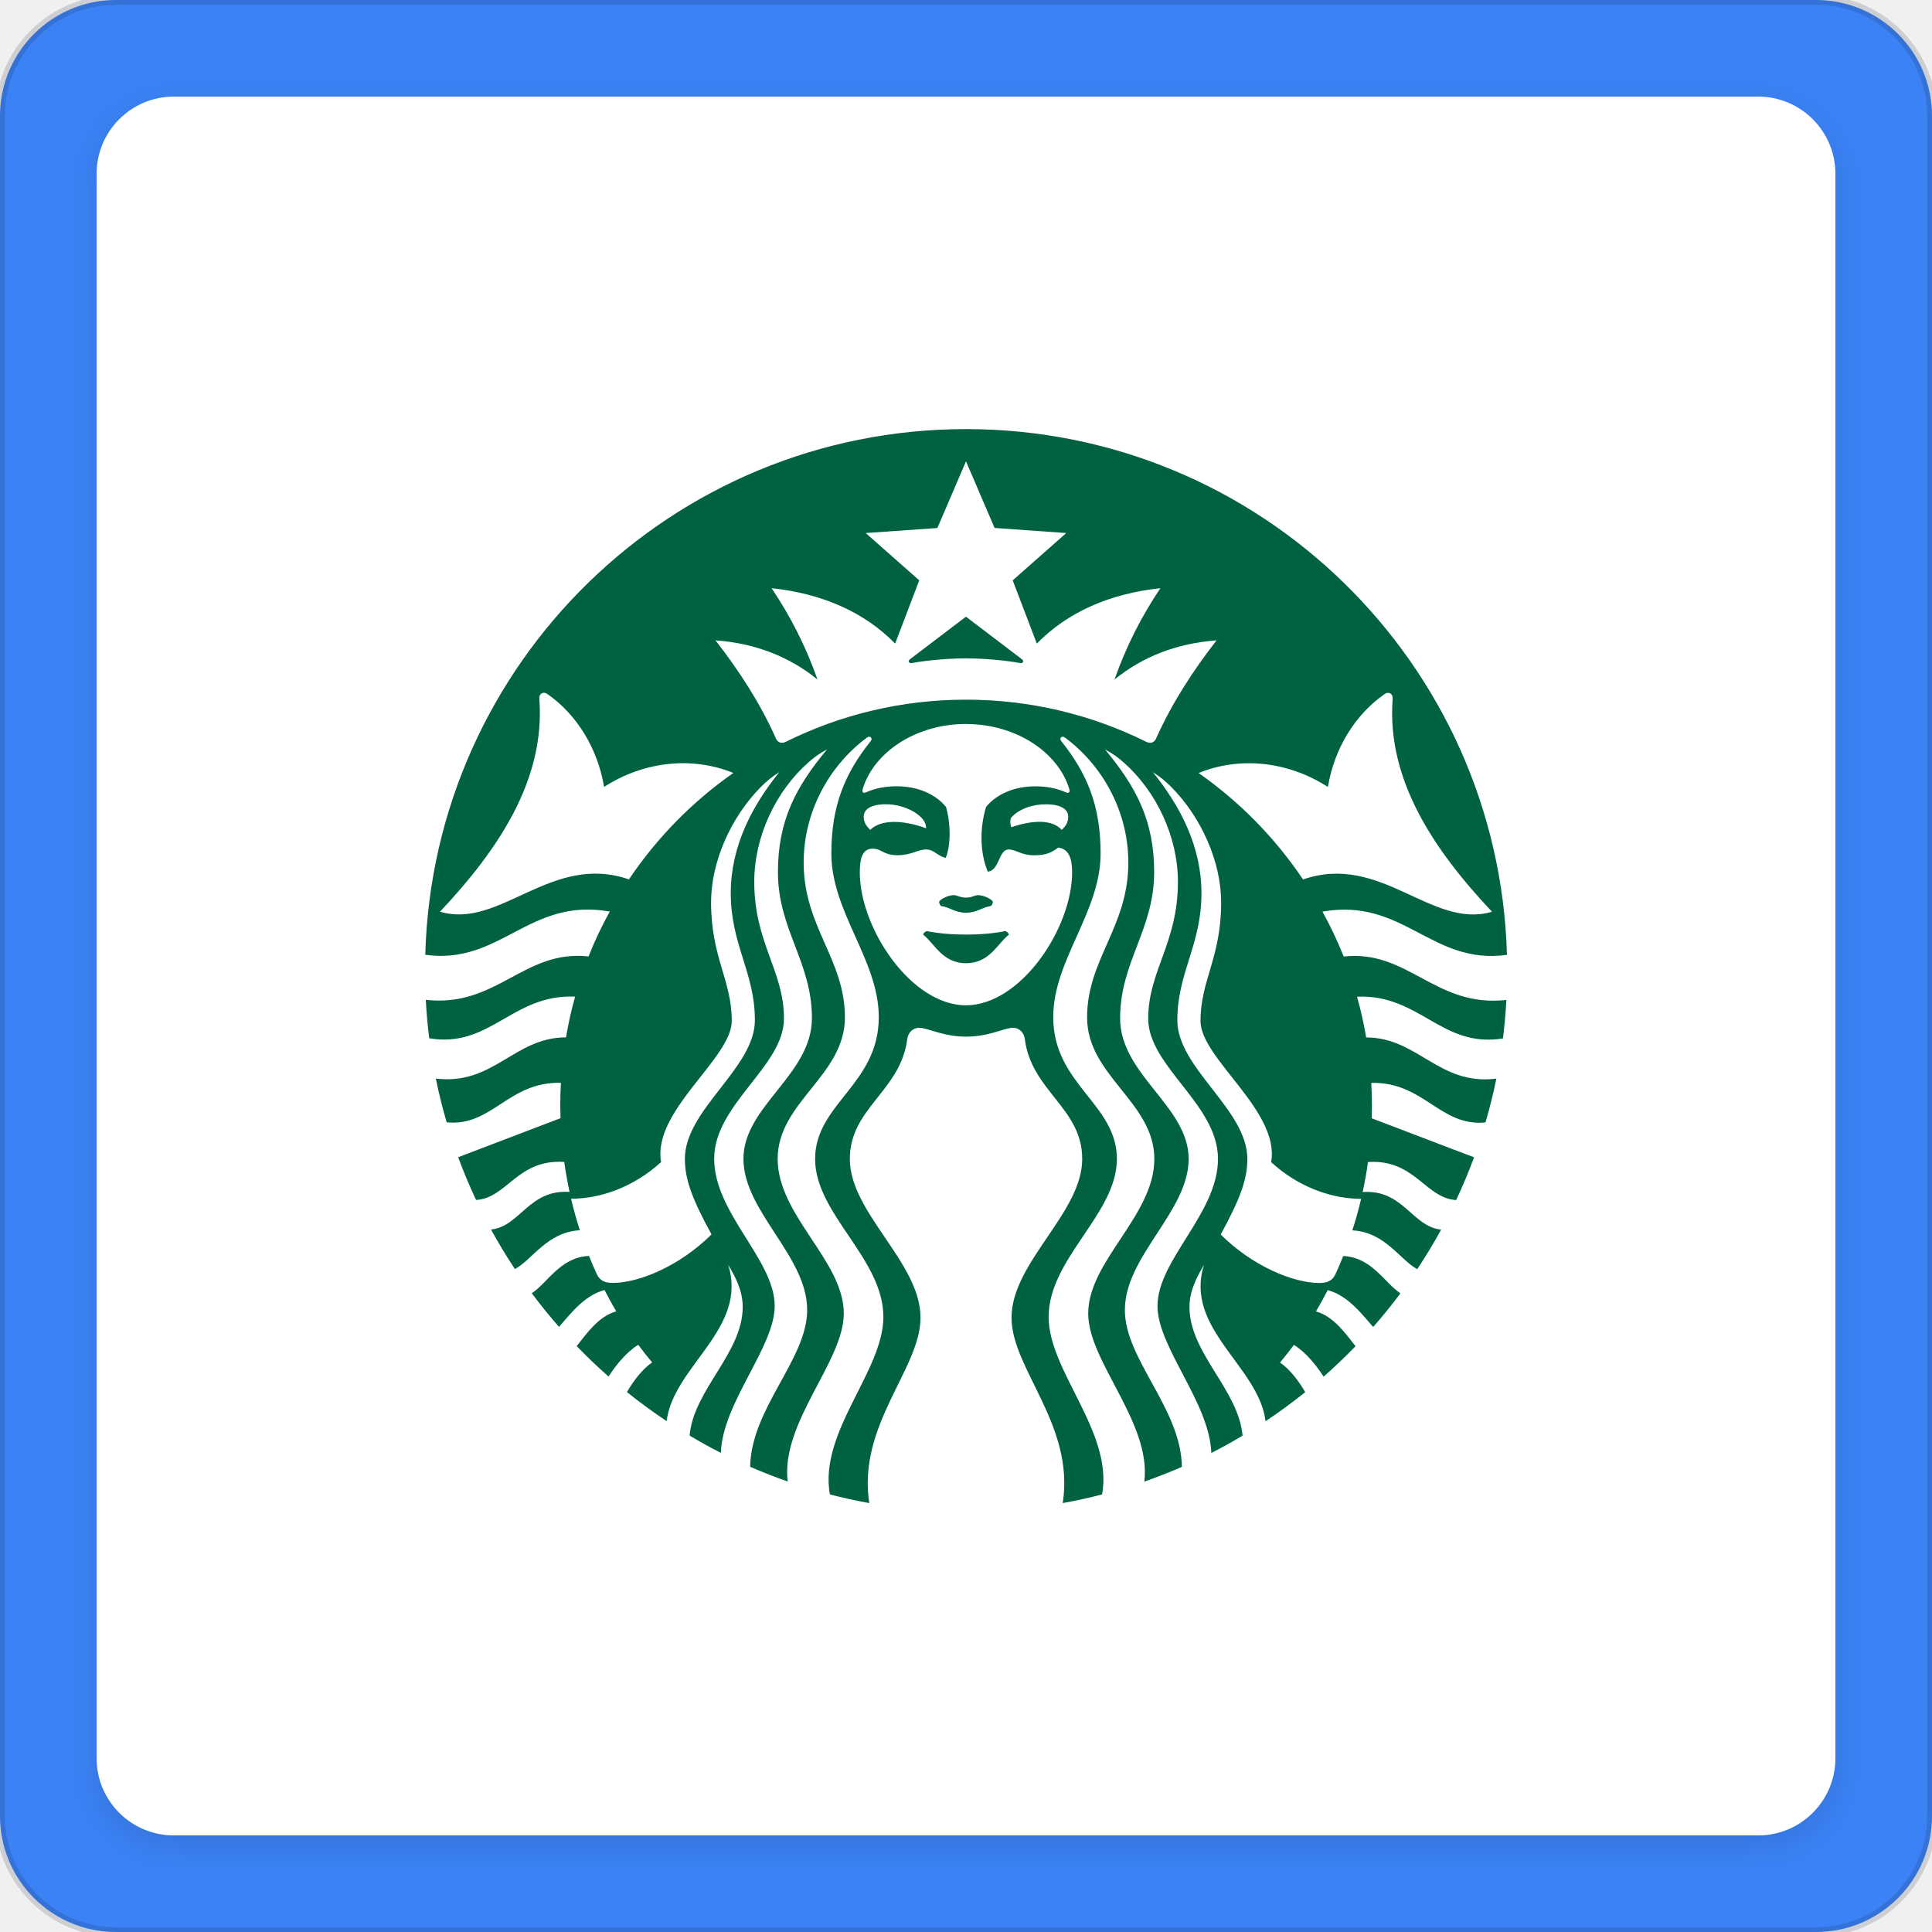
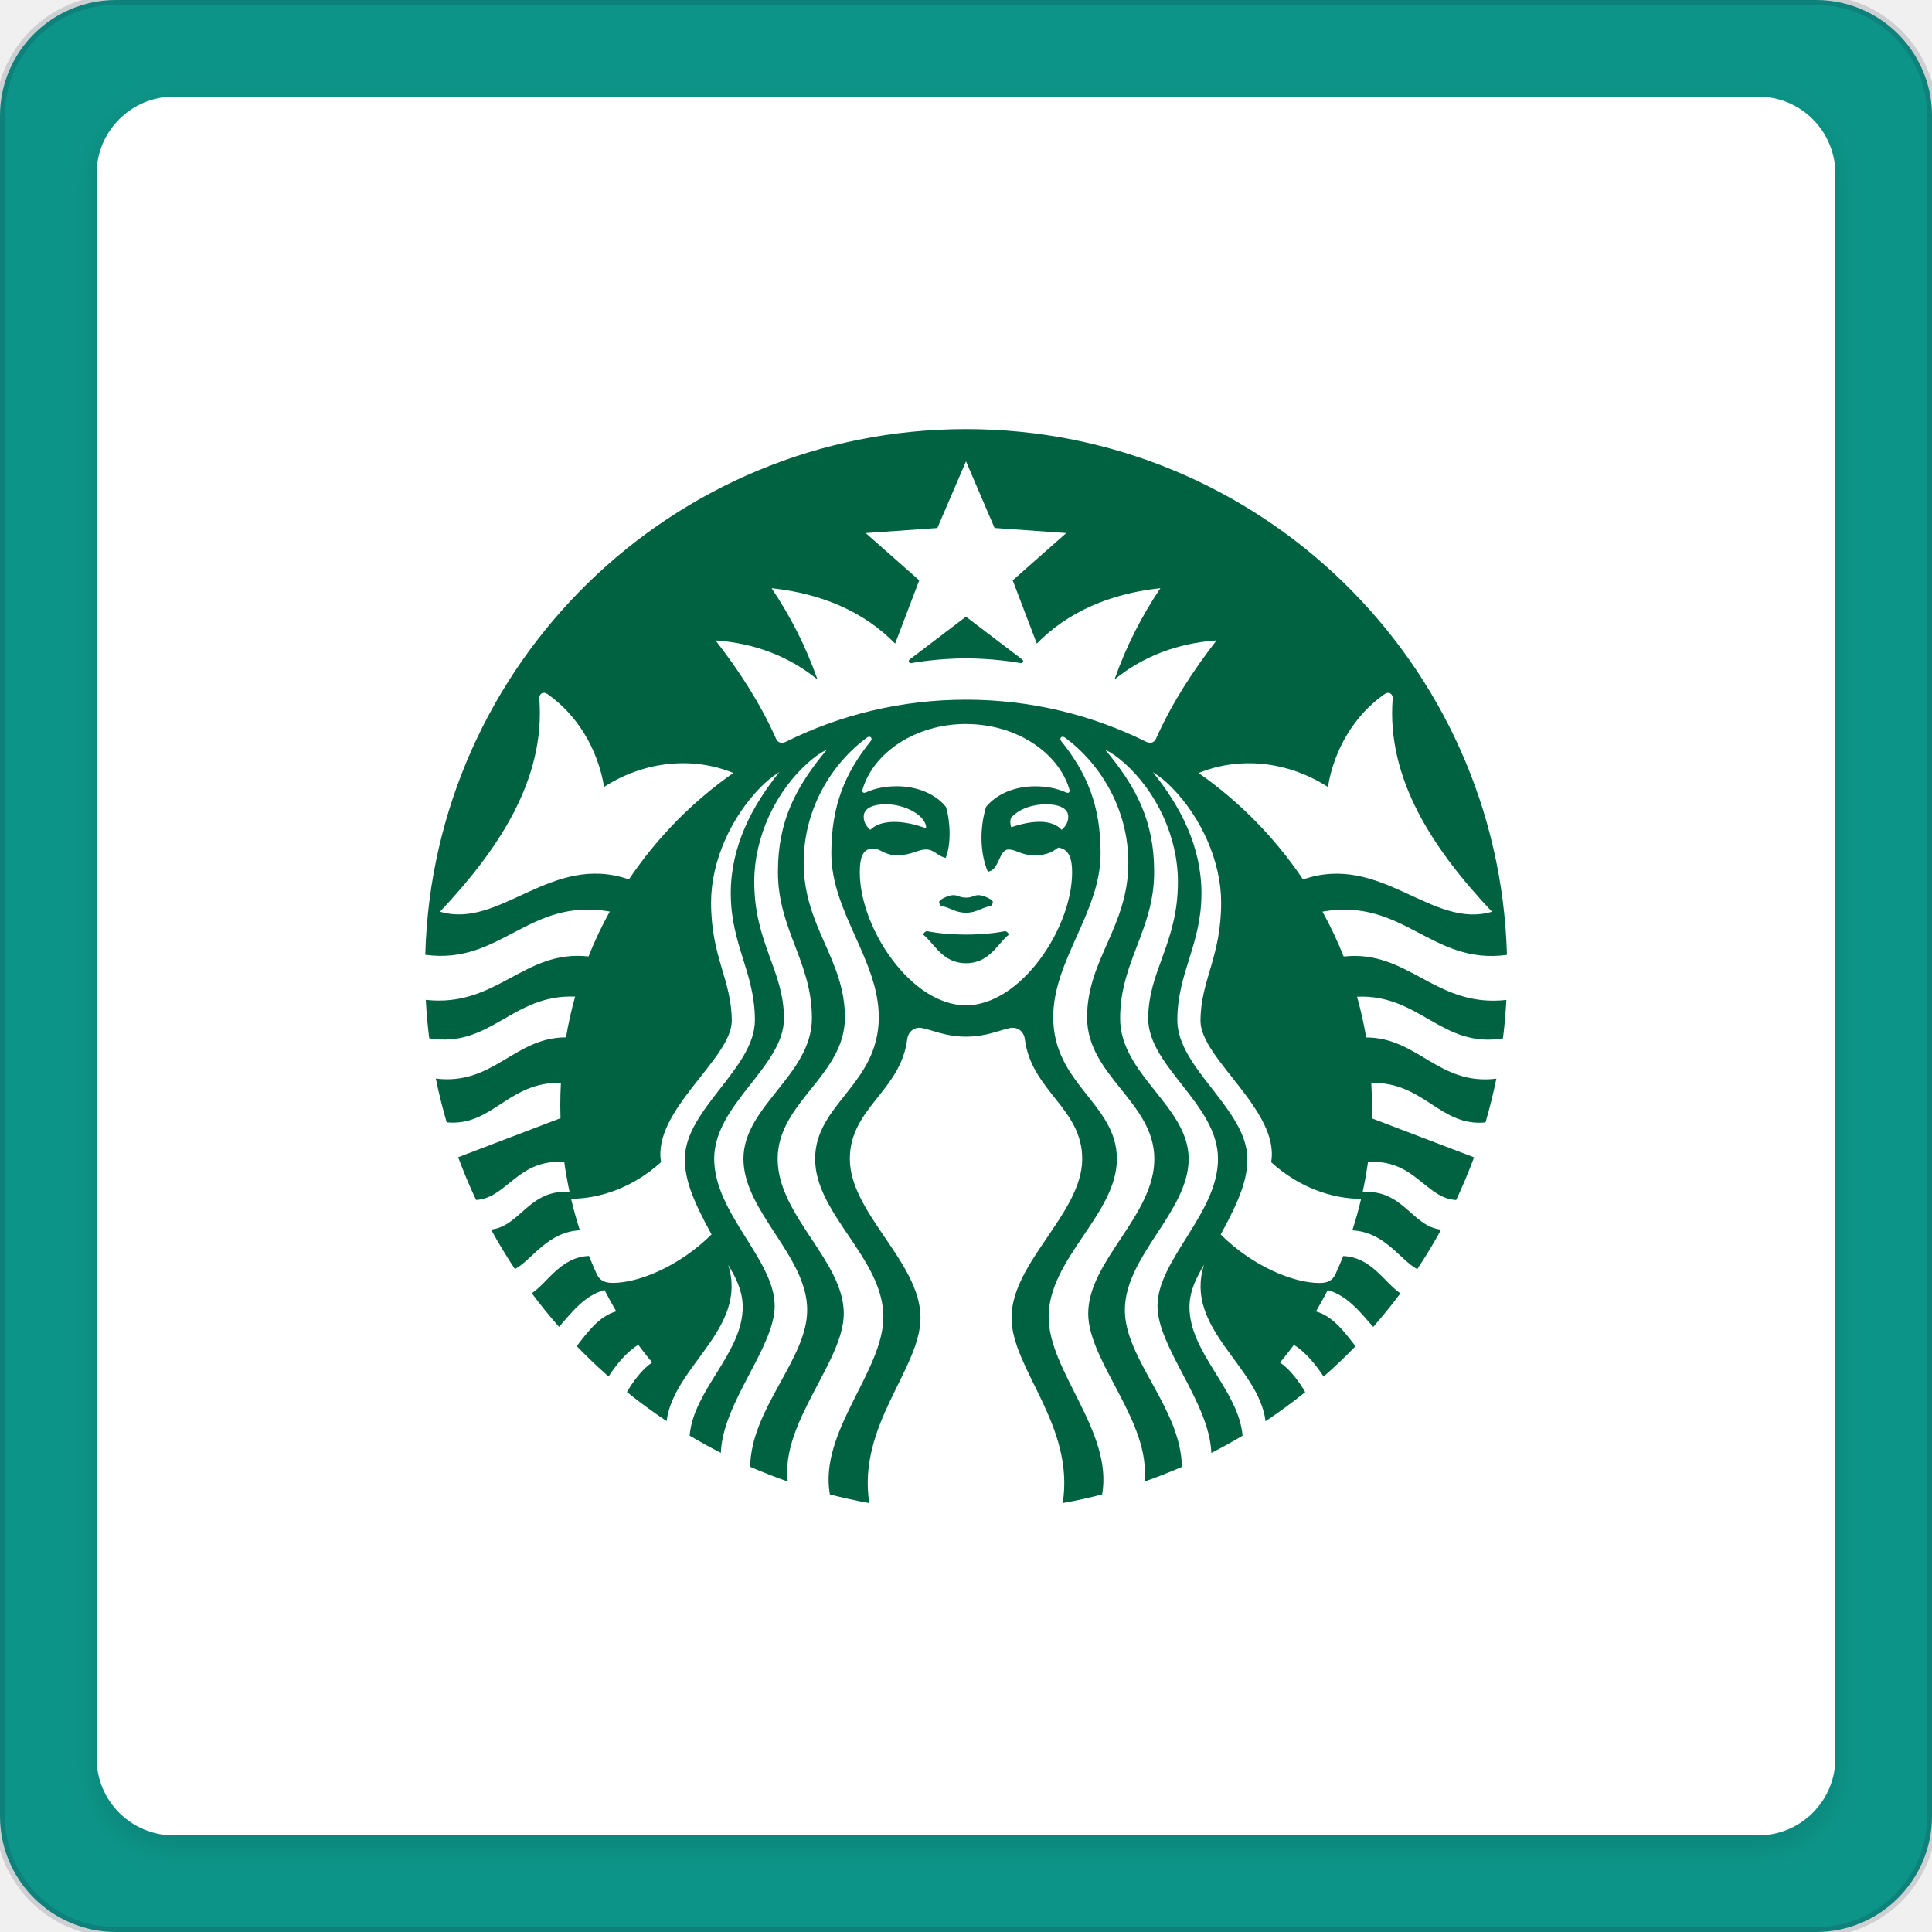
- <svg xmlns="http://www.w3.org/2000/svg" width="200" height="200" viewBox="0 0 200 200" role="img" aria-label="Starbucks · Blue">
-   <rect width="200" height="200" rx="12" fill="#3b82f6" stroke="rgba(15, 23, 42, 0.15)" stroke-width="1" />
+ <svg xmlns="http://www.w3.org/2000/svg" width="200" height="200" viewBox="0 0 200 200" role="img" aria-label="Starbucks · Teal">
+   <rect width="200" height="200" rx="12" fill="#0d9488" stroke="rgba(15, 23, 42, 0.15)" stroke-width="1" />
  <rect x="10" y="10" width="180" height="180" rx="8" fill="#ffffff" filter="url(#shadow)" />
  <svg x="16" y="16" width="168" height="168" viewBox="0 0 120 120" preserveAspectRatio="xMidYMid meet">
    <rect width="120" height="120" rx="14" fill="#ffffff" />
    <g transform="translate(20 20) scale(3.333333)">
      <path d="M13.207 5.28c-.105-.019-.613-.104-1.207-.104s-1.102.085-1.207.104c-.06.011-.084-.048-.038-.083.042-.031 1.244-.946 1.244-.946l1.244.946c.047.034.024.094-.036.083zm-2.078 5.945s-.064.023-.08.079c.252.194.426.634.952.634s.7-.441.951-.634c-.016-.056-.08-.079-.08-.079s-.329.078-.871.078c-.542 0-.871-.078-.871-.078zM12 10.483c-.146 0-.178-.055-.278-.055-.095 0-.279.076-.319.145a.154.154 0 00.041.095c.213.032.309.15.556.15.247 0 .343-.118.556-.15a.158.158 0 00.041-.095c-.04-.069-.224-.144-.319-.145-.1-.001-.132.055-.278.055zm11.987 2.27a11.964 11.964 0 01-.076.853c-1.359.225-1.845-.986-3.237-.925.083.295.151.596.203.904 1.148-.001 1.611 1.072 2.888.914-.067.328-.148.652-.241.971-1.01.099-1.366-.904-2.534-.877.01.166.015.335.015.504l-.005.281 2.27.866a12.04 12.04 0 01-.397.948c-.682-.038-.917-.913-1.956-.843a9.088 9.088 0 01-.118.665c.901-.063 1.095.767 1.741.834a12.232 12.232 0 01-.53.877c-.383-.205-.714-.823-1.44-.861a8.604 8.604 0 00.195-.699c-.643 0-1.379-.251-1.996-.813.2-1.139-1.567-2.298-1.567-3.132 0-.906.458-1.407.458-2.628 0-.906-.44-1.889-1.104-2.561a2.217 2.217 0 00-.411-.331c.61.755 1.078 1.649 1.078 2.686 0 1.15-.535 1.757-.535 2.819 0 1.061 1.553 1.98 1.553 3.074 0 .43-.138.851-.591 1.677.697.696 1.605 1.076 2.191 1.076.19 0 .292-.058.36-.207a9.092 9.092 0 00.167-.391c.631.025.92.598 1.269.827-.192.257-.393.506-.604.746-.234-.259-.549-.695-1.009-.817a9.209 9.209 0 01-.261.473c.397.108.668.508.878.771a12.13 12.13 0 01-.708.675c-.153-.238-.392-.541-.659-.704a8.364 8.364 0 01-.308.391c.227.154.428.431.559.657-.283.227-.576.443-.88.645-.15-1.219-1.814-2.055-1.365-3.469-.147.249-.323.561-.323.936 0 1.024 1.091 1.837 1.178 2.854-.226.135-.457.263-.693.383-.039-1.119-1.194-2.342-1.194-3.26 0-1.025 1.342-2.054 1.342-3.264 0-1.21-1.548-2.048-1.548-3.111 0-1.062.659-1.673.659-3.034 0-.997-.474-2.006-1.206-2.651-.13-.114-.257-.205-.411-.285.69.828 1.09 1.579 1.09 2.719 0 1.28-.755 1.991-.755 3.244 0 1.254 1.52 1.951 1.52 3.119 0 1.168-1.415 2.153-1.415 3.354 0 1.092 1.247 2.182 1.265 3.478a11.77 11.77 0 01-.833.326c.158-1.309-1.245-2.659-1.245-3.727 0-1.168 1.467-2.171 1.467-3.43 0-1.26-1.492-1.845-1.492-3.138 0-1.292.915-2.007.915-3.435 0-1.113-.549-2.114-1.352-2.734l-.051-.038c-.076-.056-.138.012-.084.078.568.71.872 1.427.872 2.489 0 1.306-1.051 2.367-1.051 3.632 0 1.493 1.412 1.92 1.412 3.146 0 1.225-1.514 2.205-1.514 3.505 0 1.206 1.433 2.545 1.187 3.937a11.665 11.665 0 01-.874.192c.269-1.733-1.136-2.978-1.136-4.112 0-1.228 1.568-2.322 1.568-3.522 0-1.132-1.125-1.501-1.273-2.659-.02-.158-.147-.275-.322-.246-.229.042-.521.192-.982.192-.46 0-.753-.151-.982-.192-.174-.029-.301.088-.322.246-.148 1.158-1.274 1.527-1.274 2.659 0 1.2 1.568 2.294 1.568 3.522 0 1.134-1.405 2.379-1.137 4.112a12.123 12.123 0 01-.874-.192c-.246-1.392 1.187-2.731 1.187-3.937 0-1.3-1.514-2.28-1.514-3.505 0-1.225 1.412-1.652 1.412-3.146 0-1.265-1.052-2.326-1.052-3.632 0-1.062.304-1.78.872-2.489.053-.067-.009-.134-.085-.078l-.05.038c-.802.619-1.351 1.619-1.351 2.732 0 1.428.915 2.143.915 3.435 0 1.292-1.492 1.878-1.492 3.138 0 1.259 1.467 2.262 1.467 3.43 0 1.068-1.403 2.418-1.244 3.727a11.899 11.899 0 01-.833-.326c.019-1.296 1.265-2.386 1.265-3.478 0-1.2-1.414-2.185-1.414-3.354 0-1.169 1.519-1.865 1.519-3.119 0-1.253-.754-1.964-.754-3.244 0-1.14.4-1.891 1.09-2.719-.154.08-.281.171-.41.285-.732.645-1.205 1.654-1.205 2.651 0 1.361.659 1.972.659 3.034 0 1.063-1.548 1.901-1.548 3.111 0 1.21 1.342 2.239 1.342 3.264 0 .918-1.156 2.142-1.194 3.26a11.875 11.875 0 01-.693-.383c.087-1.018 1.178-1.83 1.178-2.854 0-.375-.175-.687-.323-.936.449 1.415-1.216 2.25-1.365 3.469a12.12 12.12 0 01-.88-.645c.131-.226.331-.503.559-.657a7.913 7.913 0 01-.308-.391c-.268.163-.507.466-.659.704a12.246 12.246 0 01-.707-.675c.21-.263.481-.663.878-.771a9.043 9.043 0 01-.261-.473c-.461.121-.775.557-1.009.817a12.141 12.141 0 01-.604-.746c.349-.229.638-.803 1.269-.827.053.131.108.262.167.391.068.149.171.207.36.207.586 0 1.493-.38 2.191-1.076-.454-.826-.591-1.246-.591-1.677 0-1.094 1.553-2.012 1.553-3.074 0-1.062-.535-1.669-.535-2.819 0-1.036.468-1.931 1.078-2.686a2.217 2.217 0 00-.411.331c-.664.672-1.104 1.655-1.104 2.561 0 1.221.459 1.723.459 2.628 0 .834-1.768 1.994-1.568 3.132-.617.562-1.353.813-1.997.813a9.305 9.305 0 00.195.699c-.725.038-1.057.657-1.44.861a12.087 12.087 0 01-.53-.877c.645-.067.84-.897 1.742-.834a9.127 9.127 0 01-.118-.665c-1.038-.07-1.273.806-1.956.843a12.04 12.04 0 01-.397-.948l2.27-.866-.005-.281c0-.17.005-.338.014-.504-1.169-.027-1.525.976-2.534.877a12.106 12.106 0 01-.241-.971c1.277.158 1.74-.915 2.888-.914a8.748 8.748 0 01.202-.904c-1.392-.06-1.878 1.151-3.236.925a11.735 11.735 0 01-.076-.853c1.579.176 2.172-1.122 3.61-.963a8.43 8.43 0 01.471-.996c-1.803-.317-2.415 1.191-4.093.959C.181 5.28 5.484.09 12 .09S23.819 5.28 24 11.753c-1.679.232-2.291-1.276-4.093-.959.177.32.335.653.471.996 1.437-.159 2.03 1.14 3.609.963zm-17.147-5.035c-.884-.361-1.954-.278-2.868.309-.142-.85-.603-1.606-1.26-2.062-.091-.063-.185-.003-.177.102.139 1.797-.911 3.357-2.203 4.728 1.331.4 2.465-1.314 4.191-.716a9.036 9.036 0 012.317-2.362zM12 6.631c-1.114 0-2.048.63-2.292 1.445-.019.062.007.103.079.07.201-.09.428-.133.676-.133.455 0 .855.167 1.092.457.105.346.114.846-.005 1.132-.187-.042-.255-.187-.437-.187-.183 0-.325.128-.635.128-.31 0-.346-.146-.55-.146-.24 0-.284.247-.284.525 0 1.242 1.141 2.95 2.355 2.95 1.214 0 2.355-1.709 2.355-2.95 0-.279-.057-.517-.308-.549-.125.09-.24.171-.525.171-.31 0-.396-.128-.578-.128-.22 0-.198.465-.46.491-.174-.419-.183-.957-.038-1.436.237-.29.637-.457 1.092-.457.248 0 .477.044.676.133.072.032.098-.008.079-.07-.244-.814-1.177-1.445-2.292-1.445zm1.774 1.782c-.267 0-.581.082-.777.301-.02.06-.02.148.008.208.484-.166.912-.172 1.118.058.11-.1.145-.19.145-.294 0-.161-.164-.273-.494-.273zm-3.898.567c.234-.234.726-.224 1.238-.035.022-.255-.433-.533-.889-.533-.331 0-.494.112-.494.273 0 .104.035.195.145.294zm7.68-4.203c-.88.063-1.644.365-2.262.868.263-.744.596-1.395 1.018-2.026-1.12.119-2.057.529-2.741 1.229l-.535-1.403 1.188-1.049-1.59-.113L12 .805l-.635 1.479-1.59.112 1.188 1.049-.535 1.403c-.684-.7-1.621-1.11-2.74-1.229.422.631.755 1.282 1.018 2.026-.618-.504-1.382-.806-2.262-.868.528.679.996 1.402 1.342 2.18.039.088.123.116.214.071 1.205-.599 2.563-.936 4-.936 1.437 0 2.795.337 4.001.936.091.045.175.016.214-.071.347-.778.815-1.501 1.343-2.18zm1.921 5.303c1.726-.598 2.86 1.116 4.191.716-1.292-1.371-2.342-2.932-2.203-4.728.008-.105-.086-.165-.177-.102-.657.456-1.119 1.211-1.26 2.062-.914-.587-1.984-.671-2.868-.309a9.043 9.043 0 012.317 2.362z" fill="#006241" />
    </g>
  </svg>
  <defs>
    <filter id="shadow" x="-10%" y="-10%" width="120%" height="120%">
      <feDropShadow dx="0" dy="1" stdDeviation="1.5" flood-opacity="0.12" />
    </filter>
  </defs>
</svg>
